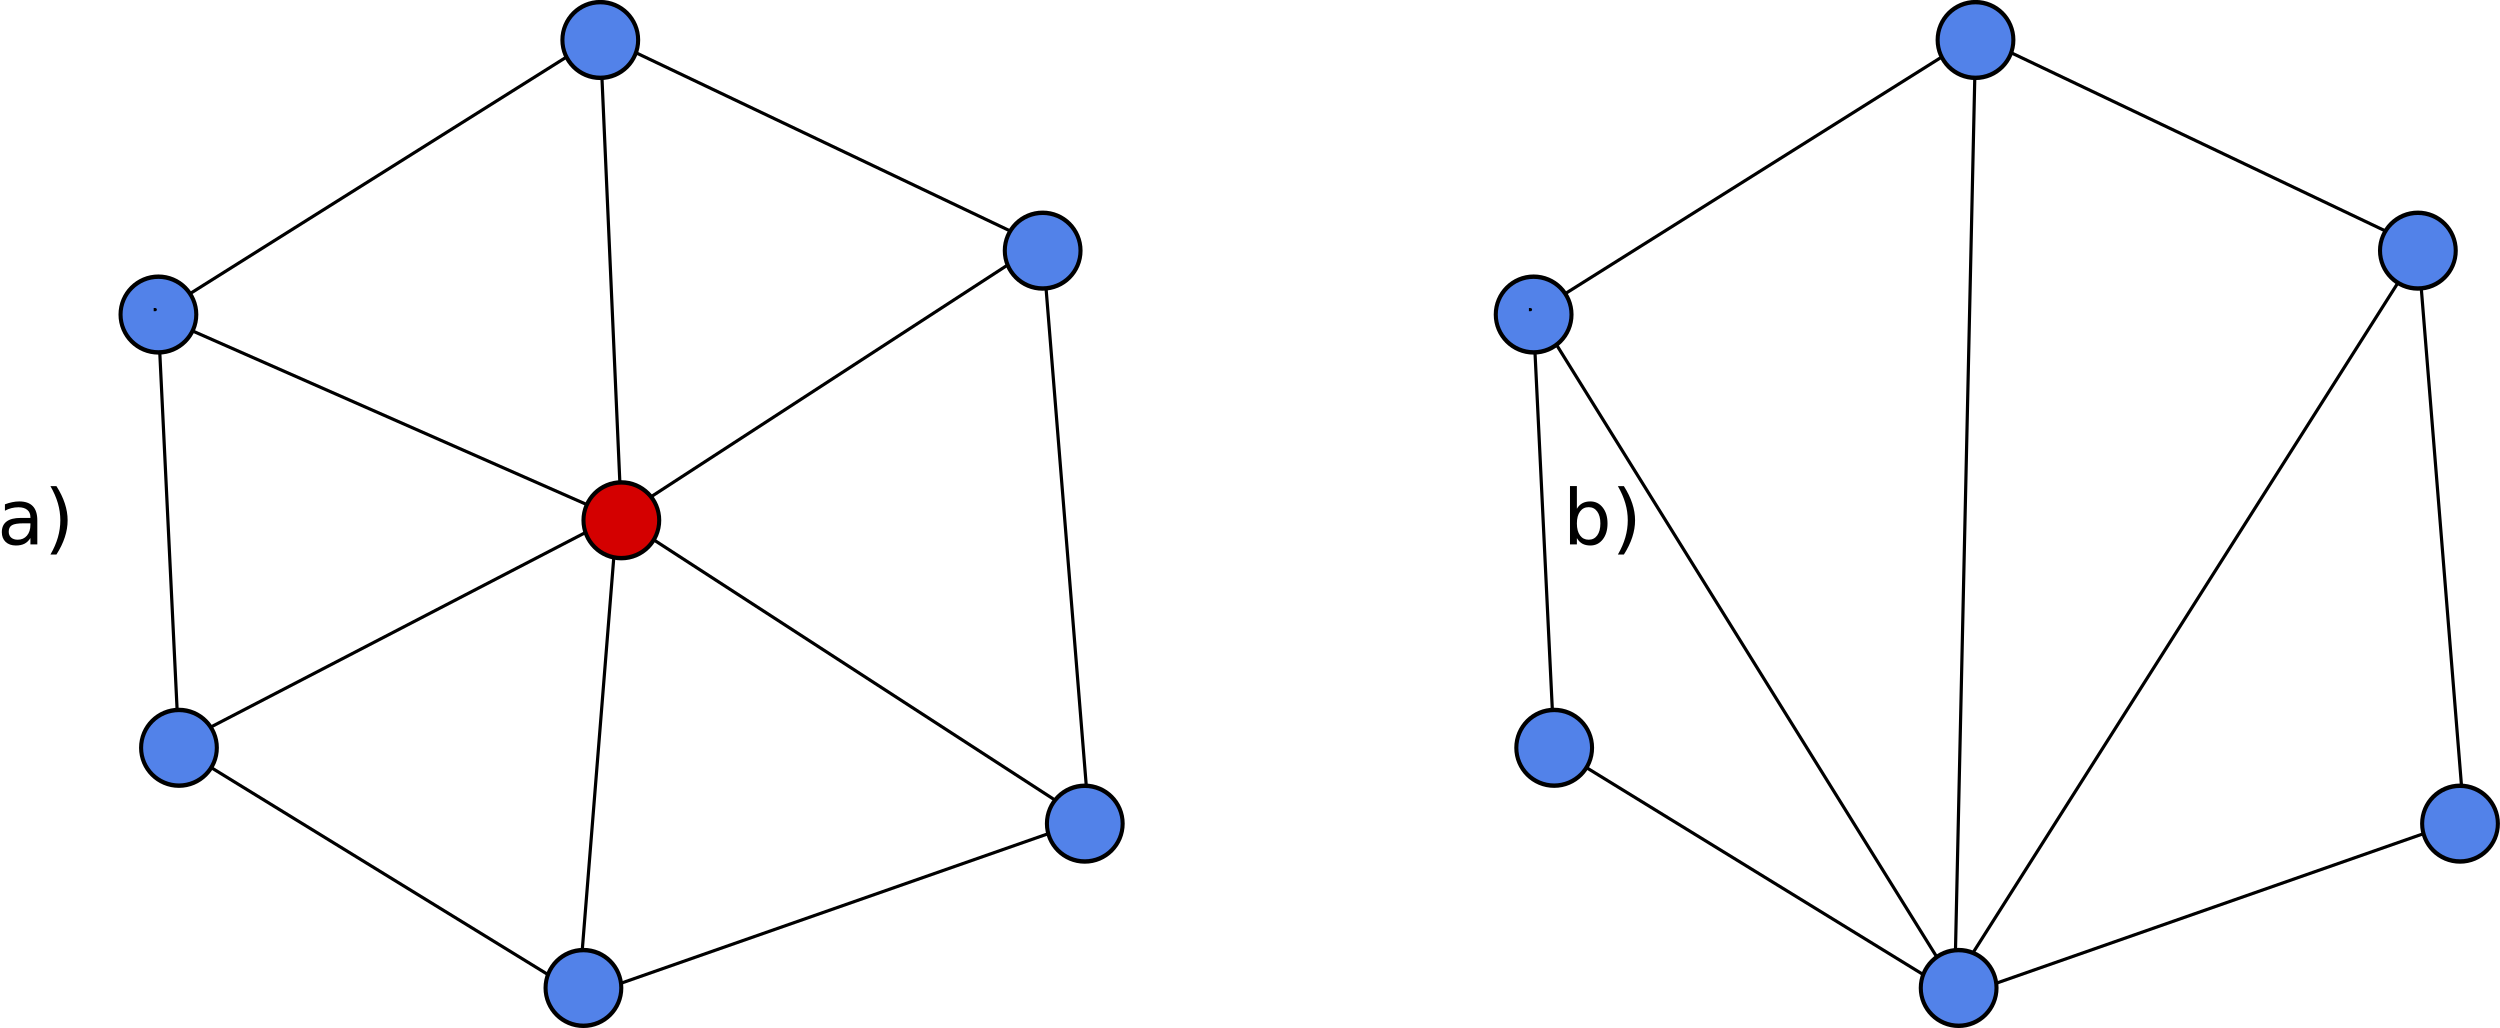
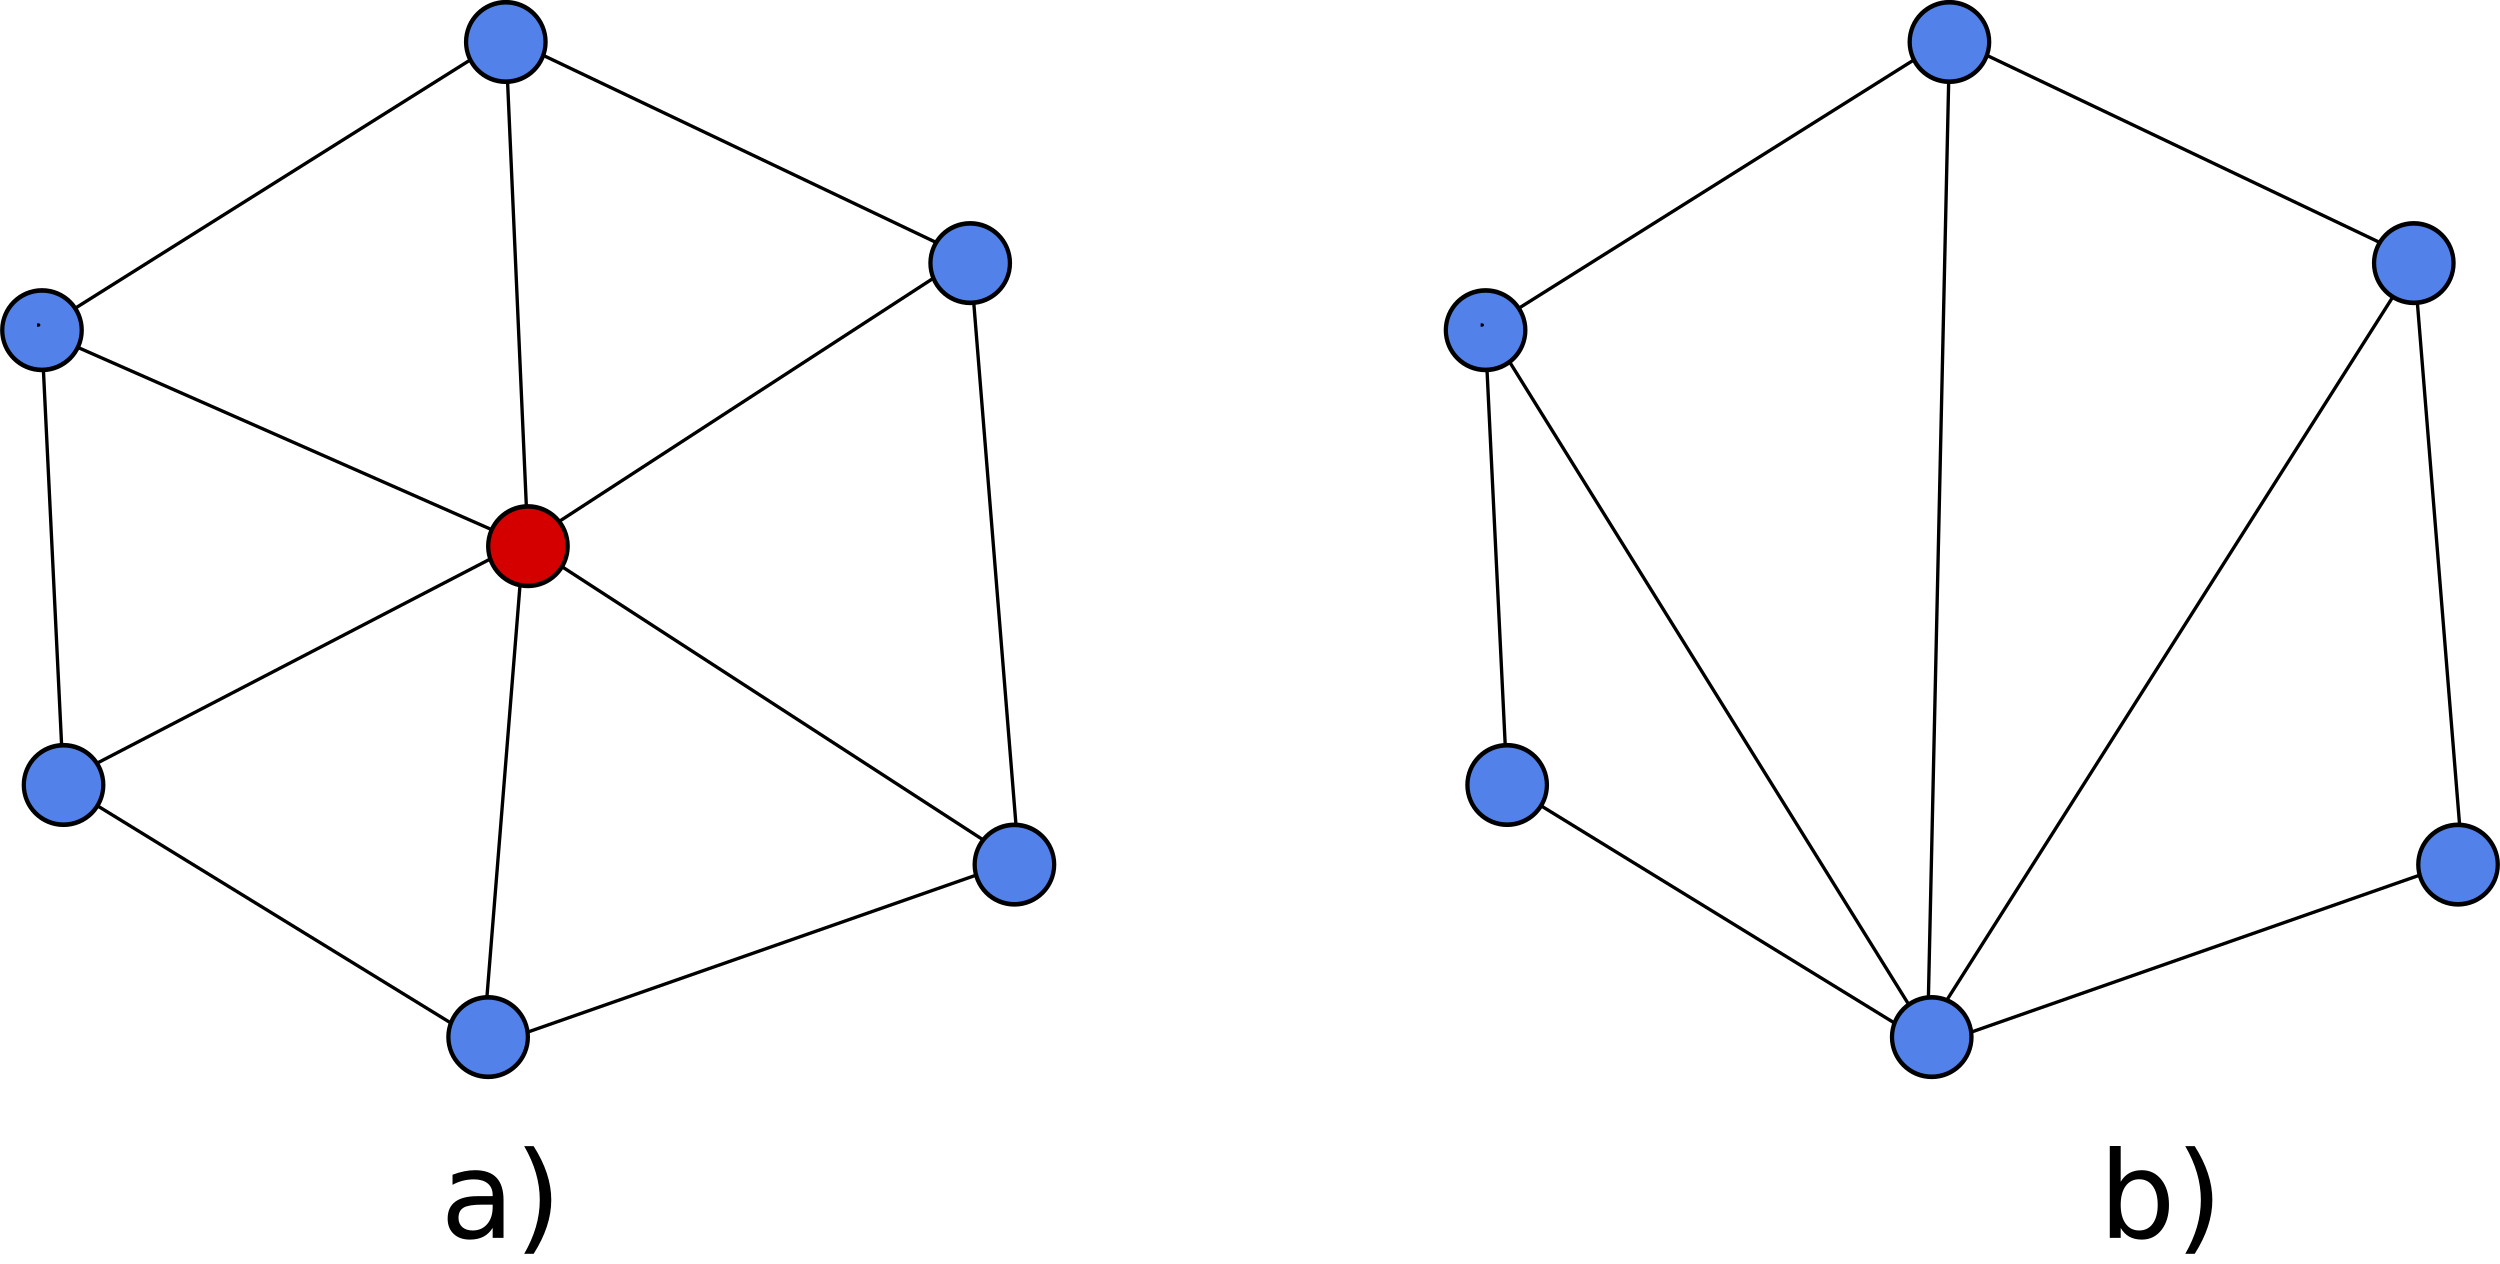
- <svg xmlns="http://www.w3.org/2000/svg" width="781.464" height="321.317" id="svg2" version="1.0">
+ <svg xmlns="http://www.w3.org/2000/svg" width="744.446" height="376.185" id="svg2" version="1.0">
  <defs id="defs4" />
-   <g id="layer1" transform="translate(138.1335,-155.5207)">
-     <path style="fill:none;fill-rule:evenodd;stroke:#000000;stroke-width:1px;stroke-linecap:butt;stroke-linejoin:miter;stroke-opacity:1" d="M 49.504,166.704 L -88.777,253.623 L -82.192,389.271 L 44.237,466.972 L 202.272,411.659 L 187.786,232.552 L 49.504,166.704 z " id="path3153" />
-     <path style="fill:none;fill-rule:evenodd;stroke:#000000;stroke-width:1px;stroke-linecap:butt;stroke-linejoin:miter;stroke-opacity:1" d="M 49.504,168.021 L 56.089,316.838 L 187.786,231.235" id="path3157" />
-     <path style="fill:none;fill-rule:evenodd;stroke:#000000;stroke-width:1px;stroke-linecap:butt;stroke-linejoin:miter;stroke-opacity:1" d="M 54.772,316.838 L 200.955,411.659" id="path3159" />
-     <path style="fill:none;fill-rule:evenodd;stroke:#000000;stroke-width:1px;stroke-linecap:butt;stroke-linejoin:miter;stroke-opacity:1" d="M 42.92,464.338 L 54.772,316.838" id="path3161" />
-     <path style="fill:none;fill-rule:evenodd;stroke:#000000;stroke-width:1px;stroke-linecap:butt;stroke-linejoin:miter;stroke-opacity:1" d="M -82.192,387.954 L 54.772,316.838" id="path3163" />
-     <path style="fill:none;fill-rule:evenodd;stroke:#000000;stroke-width:1px;stroke-linecap:butt;stroke-linejoin:miter;stroke-opacity:1" d="M -90.094,253.623 L 53.455,316.838" id="path3167" />
-     <path style="fill:#5282e9;fill-opacity:1;stroke:#000000;stroke-width:2;stroke-miterlimit:4;stroke-dasharray:none;stroke-dashoffset:0;stroke-opacity:1" id="path2160" d="M 94.286 218.076 A 18.571 17.143 0 1 1  57.143,218.076 A 18.571 17.143 0 1 1  94.286 218.076 z" transform="matrix(0.6373564,0,0,0.6904694,-136.8731,103.2669)" />
-     <path style="fill:#5282e9;fill-opacity:1;stroke:#000000;stroke-width:2;stroke-miterlimit:4;stroke-dasharray:none;stroke-dashoffset:0;stroke-opacity:1" id="path3143" d="M 94.286 218.076 A 18.571 17.143 0 1 1  57.143,218.076 A 18.571 17.143 0 1 1  94.286 218.076 z" transform="matrix(0.6373564,0,0,0.6904694,1.24748,17.44554)" />
-     <path style="fill:#5282e9;fill-opacity:1;stroke:#000000;stroke-width:2;stroke-miterlimit:4;stroke-dasharray:none;stroke-dashoffset:0;stroke-opacity:1" id="path3145" d="M 94.286 218.076 A 18.571 17.143 0 1 1  57.143,218.076 A 18.571 17.143 0 1 1  94.286 218.076 z" transform="matrix(0.6373564,0,0,0.6904694,139.5287,83.29376)" />
-     <path style="fill:#5282e9;fill-opacity:1;stroke:#000000;stroke-width:2;stroke-miterlimit:4;stroke-dasharray:none;stroke-dashoffset:0;stroke-opacity:1" id="path3147" d="M 94.286 218.076 A 18.571 17.143 0 1 1  57.143,218.076 A 18.571 17.143 0 1 1  94.286 218.076 z" transform="matrix(0.6373564,0,0,0.6904694,-130.4489,238.6955)" />
-     <path style="fill:#5282e9;fill-opacity:1;stroke:#000000;stroke-width:2;stroke-miterlimit:4;stroke-dasharray:none;stroke-dashoffset:0;stroke-opacity:1" id="path3149" d="M 94.286 218.076 A 18.571 17.143 0 1 1  57.143,218.076 A 18.571 17.143 0 1 1  94.286 218.076 z" transform="matrix(0.6373564,0,0,0.6904694,-4.02039,313.7625)" />
-     <path style="fill:#5282e9;fill-opacity:1;stroke:#000000;stroke-width:2;stroke-miterlimit:4;stroke-dasharray:none;stroke-dashoffset:0;stroke-opacity:1" id="path3151" d="M 94.286 218.076 A 18.571 17.143 0 1 1  57.143,218.076 A 18.571 17.143 0 1 1  94.286 218.076 z" transform="matrix(0.6373564,0,0,0.6904694,152.6984,262.4009)" />
-     <path style="fill:#d40000;fill-opacity:1;stroke:#000000;stroke-width:2;stroke-miterlimit:4;stroke-dasharray:none;stroke-dashoffset:0;stroke-opacity:1" id="path3155" d="M 94.286 218.076 A 18.571 17.143 0 1 1  57.143,218.076 A 18.571 17.143 0 1 1  94.286 218.076 z" transform="matrix(0.6373564,0,0,0.6904694,7.8323,167.5795)" />
-     <path style="fill:#5282e9;fill-opacity:1;fill-rule:evenodd;stroke:#000000;stroke-width:1px;stroke-linecap:butt;stroke-linejoin:miter;stroke-opacity:1" d="M -90.094,252.306 C -89.655,252.306 -89.216,252.306 -90.094,252.306 z " id="path3165" />
+   <g id="layer1" transform="translate(101.1161,-155.5207)">
+     <path style="fill:none;stroke:#000000;stroke-width:1px;stroke-linecap:butt;stroke-linejoin:miter;stroke-opacity:1" d="M 49.504,166.704 -88.777,253.623 -82.192,389.271 44.237,466.972 202.272,411.659 187.786,232.552 49.504,166.704 z" id="path3153" />
+     <path style="fill:none;stroke:#000000;stroke-width:1px;stroke-linecap:butt;stroke-linejoin:miter;stroke-opacity:1" d="m 49.504,168.021 6.585,148.817 131.696,-85.603" id="path3157" />
+     <path style="fill:none;stroke:#000000;stroke-width:1px;stroke-linecap:butt;stroke-linejoin:miter;stroke-opacity:1" d="m 54.772,316.838 146.183,94.821" id="path3159" />
+     <path style="fill:none;stroke:#000000;stroke-width:1px;stroke-linecap:butt;stroke-linejoin:miter;stroke-opacity:1" d="m 42.92,464.338 11.853,-147.5" id="path3161" />
+     <path style="fill:none;stroke:#000000;stroke-width:1px;stroke-linecap:butt;stroke-linejoin:miter;stroke-opacity:1" d="M -82.192,387.954 54.772,316.838" id="path3163" />
+     <path style="fill:none;stroke:#000000;stroke-width:1px;stroke-linecap:butt;stroke-linejoin:miter;stroke-opacity:1" d="M -90.094,253.623 53.455,316.838" id="path3167" />
+     <path style="fill:#5282e9;fill-opacity:1;stroke:#000000;stroke-width:2;stroke-miterlimit:4;stroke-opacity:1;stroke-dasharray:none;stroke-dashoffset:0" id="path2160" d="m 94.286,218.076 c 0,9.468 -8.315,17.143 -18.571,17.143 -10.257,0 -18.571,-7.675 -18.571,-17.143 0,-9.468 8.315,-17.143 18.571,-17.143 10.257,0 18.571,7.675 18.571,17.143 z" transform="matrix(0.6373564,0,0,0.6904694,-136.8731,103.2669)" />
+     <path style="fill:#5282e9;fill-opacity:1;stroke:#000000;stroke-width:2;stroke-miterlimit:4;stroke-opacity:1;stroke-dasharray:none;stroke-dashoffset:0" id="path3143" d="m 94.286,218.076 c 0,9.468 -8.315,17.143 -18.571,17.143 -10.257,0 -18.571,-7.675 -18.571,-17.143 0,-9.468 8.315,-17.143 18.571,-17.143 10.257,0 18.571,7.675 18.571,17.143 z" transform="matrix(0.6373564,0,0,0.6904694,1.24748,17.44554)" />
+     <path style="fill:#5282e9;fill-opacity:1;stroke:#000000;stroke-width:2;stroke-miterlimit:4;stroke-opacity:1;stroke-dasharray:none;stroke-dashoffset:0" id="path3145" d="m 94.286,218.076 c 0,9.468 -8.315,17.143 -18.571,17.143 -10.257,0 -18.571,-7.675 -18.571,-17.143 0,-9.468 8.315,-17.143 18.571,-17.143 10.257,0 18.571,7.675 18.571,17.143 z" transform="matrix(0.6373564,0,0,0.6904694,139.5287,83.29376)" />
+     <path style="fill:#5282e9;fill-opacity:1;stroke:#000000;stroke-width:2;stroke-miterlimit:4;stroke-opacity:1;stroke-dasharray:none;stroke-dashoffset:0" id="path3147" d="m 94.286,218.076 c 0,9.468 -8.315,17.143 -18.571,17.143 -10.257,0 -18.571,-7.675 -18.571,-17.143 0,-9.468 8.315,-17.143 18.571,-17.143 10.257,0 18.571,7.675 18.571,17.143 z" transform="matrix(0.6373564,0,0,0.6904694,-130.4489,238.6955)" />
+     <path style="fill:#5282e9;fill-opacity:1;stroke:#000000;stroke-width:2;stroke-miterlimit:4;stroke-opacity:1;stroke-dasharray:none;stroke-dashoffset:0" id="path3149" d="m 94.286,218.076 c 0,9.468 -8.315,17.143 -18.571,17.143 -10.257,0 -18.571,-7.675 -18.571,-17.143 0,-9.468 8.315,-17.143 18.571,-17.143 10.257,0 18.571,7.675 18.571,17.143 z" transform="matrix(0.6373564,0,0,0.6904694,-4.02039,313.7625)" />
+     <path style="fill:#5282e9;fill-opacity:1;stroke:#000000;stroke-width:2;stroke-miterlimit:4;stroke-opacity:1;stroke-dasharray:none;stroke-dashoffset:0" id="path3151" d="m 94.286,218.076 c 0,9.468 -8.315,17.143 -18.571,17.143 -10.257,0 -18.571,-7.675 -18.571,-17.143 0,-9.468 8.315,-17.143 18.571,-17.143 10.257,0 18.571,7.675 18.571,17.143 z" transform="matrix(0.6373564,0,0,0.6904694,152.6984,262.4009)" />
+     <path style="fill:#d40000;fill-opacity:1;stroke:#000000;stroke-width:2;stroke-miterlimit:4;stroke-opacity:1;stroke-dasharray:none;stroke-dashoffset:0" id="path3155" d="m 94.286,218.076 c 0,9.468 -8.315,17.143 -18.571,17.143 -10.257,0 -18.571,-7.675 -18.571,-17.143 0,-9.468 8.315,-17.143 18.571,-17.143 10.257,0 18.571,7.675 18.571,17.143 z" transform="matrix(0.6373564,0,0,0.6904694,7.8323,167.5795)" />
+     <path style="fill:#5282e9;fill-opacity:1;fill-rule:evenodd;stroke:#000000;stroke-width:1px;stroke-linecap:butt;stroke-linejoin:miter;stroke-opacity:1" d="m -90.094,252.306 c 0.439,0 0.878,0 0,0 z" id="path3165" />
    <g id="g3249" transform="translate(-154,0)">
-       <path id="path3229" d="M 495.179,251.648 L 626.875,463.679 L 633.46,166.045" style="fill:none;fill-rule:evenodd;stroke:#000000;stroke-width:1px;stroke-linecap:butt;stroke-linejoin:miter;stroke-opacity:1" />
-       <path id="path3231" d="M 626.875,462.362 L 773.058,231.893" style="fill:none;fill-rule:evenodd;stroke:#000000;stroke-width:1px;stroke-linecap:butt;stroke-linejoin:miter;stroke-opacity:1" />
-       <path id="path3183" d="M 633.379,166.704 L 495.098,253.623 L 501.683,389.271 L 628.112,466.972 L 786.147,411.659 L 771.661,232.552 L 633.379,166.704 z " style="fill:none;fill-rule:evenodd;stroke:#000000;stroke-width:1px;stroke-linecap:butt;stroke-linejoin:miter;stroke-opacity:1" />
-       <path transform="matrix(0.6373564,0,0,0.6904694,447.0019,103.2669)" d="M 94.286 218.076 A 18.571 17.143 0 1 1  57.143,218.076 A 18.571 17.143 0 1 1  94.286 218.076 z" id="path3197" style="fill:#5282e9;fill-opacity:1;stroke:#000000;stroke-width:2;stroke-miterlimit:4;stroke-dasharray:none;stroke-dashoffset:0;stroke-opacity:1" />
-       <path transform="matrix(0.6373564,0,0,0.6904694,585.1225,17.44554)" d="M 94.286 218.076 A 18.571 17.143 0 1 1  57.143,218.076 A 18.571 17.143 0 1 1  94.286 218.076 z" id="path3199" style="fill:#5282e9;fill-opacity:1;stroke:#000000;stroke-width:2;stroke-miterlimit:4;stroke-dasharray:none;stroke-dashoffset:0;stroke-opacity:1" />
-       <path transform="matrix(0.6373564,0,0,0.6904694,723.4037,83.29376)" d="M 94.286 218.076 A 18.571 17.143 0 1 1  57.143,218.076 A 18.571 17.143 0 1 1  94.286 218.076 z" id="path3201" style="fill:#5282e9;fill-opacity:1;stroke:#000000;stroke-width:2;stroke-miterlimit:4;stroke-dasharray:none;stroke-dashoffset:0;stroke-opacity:1" />
-       <path transform="matrix(0.6373564,0,0,0.6904694,453.426,238.6955)" d="M 94.286 218.076 A 18.571 17.143 0 1 1  57.143,218.076 A 18.571 17.143 0 1 1  94.286 218.076 z" id="path3203" style="fill:#5282e9;fill-opacity:1;stroke:#000000;stroke-width:2;stroke-miterlimit:4;stroke-dasharray:none;stroke-dashoffset:0;stroke-opacity:1" />
-       <path transform="matrix(0.6373564,0,0,0.6904694,579.8546,313.7625)" d="M 94.286 218.076 A 18.571 17.143 0 1 1  57.143,218.076 A 18.571 17.143 0 1 1  94.286 218.076 z" id="path3205" style="fill:#5282e9;fill-opacity:1;stroke:#000000;stroke-width:2;stroke-miterlimit:4;stroke-dasharray:none;stroke-dashoffset:0;stroke-opacity:1" />
-       <path transform="matrix(0.6373564,0,0,0.6904694,736.5734,262.4009)" d="M 94.286 218.076 A 18.571 17.143 0 1 1  57.143,218.076 A 18.571 17.143 0 1 1  94.286 218.076 z" id="path3207" style="fill:#5282e9;fill-opacity:1;stroke:#000000;stroke-width:2;stroke-miterlimit:4;stroke-dasharray:none;stroke-dashoffset:0;stroke-opacity:1" />
-       <path id="path3211" d="M 493.781,252.306 C 494.22,252.306 494.659,252.306 493.781,252.306 z " style="fill:#5282e9;fill-opacity:1;fill-rule:evenodd;stroke:#000000;stroke-width:1px;stroke-linecap:butt;stroke-linejoin:miter;stroke-opacity:1" />
+       <path id="path3229" d="M 495.179,251.648 626.875,463.679 633.46,166.045" style="fill:none;stroke:#000000;stroke-width:1px;stroke-linecap:butt;stroke-linejoin:miter;stroke-opacity:1" />
+       <path id="path3231" d="M 626.875,462.362 773.058,231.893" style="fill:none;stroke:#000000;stroke-width:1px;stroke-linecap:butt;stroke-linejoin:miter;stroke-opacity:1" />
+       <path id="path3183" d="m 633.379,166.704 -138.281,86.92 6.585,135.647 126.429,77.701 158.036,-55.312 L 771.661,232.552 633.379,166.704 z" style="fill:none;stroke:#000000;stroke-width:1px;stroke-linecap:butt;stroke-linejoin:miter;stroke-opacity:1" />
+       <path transform="matrix(0.6373564,0,0,0.6904694,447.0019,103.2669)" d="m 94.286,218.076 c 0,9.468 -8.315,17.143 -18.571,17.143 -10.257,0 -18.571,-7.675 -18.571,-17.143 0,-9.468 8.315,-17.143 18.571,-17.143 10.257,0 18.571,7.675 18.571,17.143 z" id="path3197" style="fill:#5282e9;fill-opacity:1;stroke:#000000;stroke-width:2;stroke-miterlimit:4;stroke-opacity:1;stroke-dasharray:none;stroke-dashoffset:0" />
+       <path transform="matrix(0.6373564,0,0,0.6904694,585.1225,17.44554)" d="m 94.286,218.076 c 0,9.468 -8.315,17.143 -18.571,17.143 -10.257,0 -18.571,-7.675 -18.571,-17.143 0,-9.468 8.315,-17.143 18.571,-17.143 10.257,0 18.571,7.675 18.571,17.143 z" id="path3199" style="fill:#5282e9;fill-opacity:1;stroke:#000000;stroke-width:2;stroke-miterlimit:4;stroke-opacity:1;stroke-dasharray:none;stroke-dashoffset:0" />
+       <path transform="matrix(0.6373564,0,0,0.6904694,723.4037,83.29376)" d="m 94.286,218.076 c 0,9.468 -8.315,17.143 -18.571,17.143 -10.257,0 -18.571,-7.675 -18.571,-17.143 0,-9.468 8.315,-17.143 18.571,-17.143 10.257,0 18.571,7.675 18.571,17.143 z" id="path3201" style="fill:#5282e9;fill-opacity:1;stroke:#000000;stroke-width:2;stroke-miterlimit:4;stroke-opacity:1;stroke-dasharray:none;stroke-dashoffset:0" />
+       <path transform="matrix(0.6373564,0,0,0.6904694,453.426,238.6955)" d="m 94.286,218.076 c 0,9.468 -8.315,17.143 -18.571,17.143 -10.257,0 -18.571,-7.675 -18.571,-17.143 0,-9.468 8.315,-17.143 18.571,-17.143 10.257,0 18.571,7.675 18.571,17.143 z" id="path3203" style="fill:#5282e9;fill-opacity:1;stroke:#000000;stroke-width:2;stroke-miterlimit:4;stroke-opacity:1;stroke-dasharray:none;stroke-dashoffset:0" />
+       <path transform="matrix(0.6373564,0,0,0.6904694,579.8546,313.7625)" d="m 94.286,218.076 c 0,9.468 -8.315,17.143 -18.571,17.143 -10.257,0 -18.571,-7.675 -18.571,-17.143 0,-9.468 8.315,-17.143 18.571,-17.143 10.257,0 18.571,7.675 18.571,17.143 z" id="path3205" style="fill:#5282e9;fill-opacity:1;stroke:#000000;stroke-width:2;stroke-miterlimit:4;stroke-opacity:1;stroke-dasharray:none;stroke-dashoffset:0" />
+       <path transform="matrix(0.6373564,0,0,0.6904694,736.5734,262.4009)" d="m 94.286,218.076 c 0,9.468 -8.315,17.143 -18.571,17.143 -10.257,0 -18.571,-7.675 -18.571,-17.143 0,-9.468 8.315,-17.143 18.571,-17.143 10.257,0 18.571,7.675 18.571,17.143 z" id="path3207" style="fill:#5282e9;fill-opacity:1;stroke:#000000;stroke-width:2;stroke-miterlimit:4;stroke-opacity:1;stroke-dasharray:none;stroke-dashoffset:0" />
+       <path id="path3211" d="m 493.781,252.306 c 0.439,0 0.878,0 0,0 z" style="fill:#5282e9;fill-opacity:1;fill-rule:evenodd;stroke:#000000;stroke-width:1px;stroke-linecap:butt;stroke-linejoin:miter;stroke-opacity:1" />
    </g>
-     <text xml:space="preserve" style="font-size:40px;font-style:normal;font-weight:normal;fill:#000000;fill-opacity:1;stroke:none;stroke-width:1px;stroke-linecap:butt;stroke-linejoin:miter;stroke-opacity:1;font-family:Bitstream Vera Sans" x="-139.001" y="325.697" id="text3261">
-       <tspan id="tspan3263" x="-139.001" y="325.697" style="font-size:24px">a)                                                             b)</tspan>
+     <text xml:space="preserve" style="font-size:40px;font-style:normal;font-weight:normal;fill:#000000;fill-opacity:1;stroke:none;font-family:Bitstream Vera Sans" x="30.027" y="524.129" id="text3261">
+       <tspan id="tspan3263" x="30.027" y="524.129" style="font-size:36px">a)                                        b)</tspan>
    </text>
  </g>
</svg>
